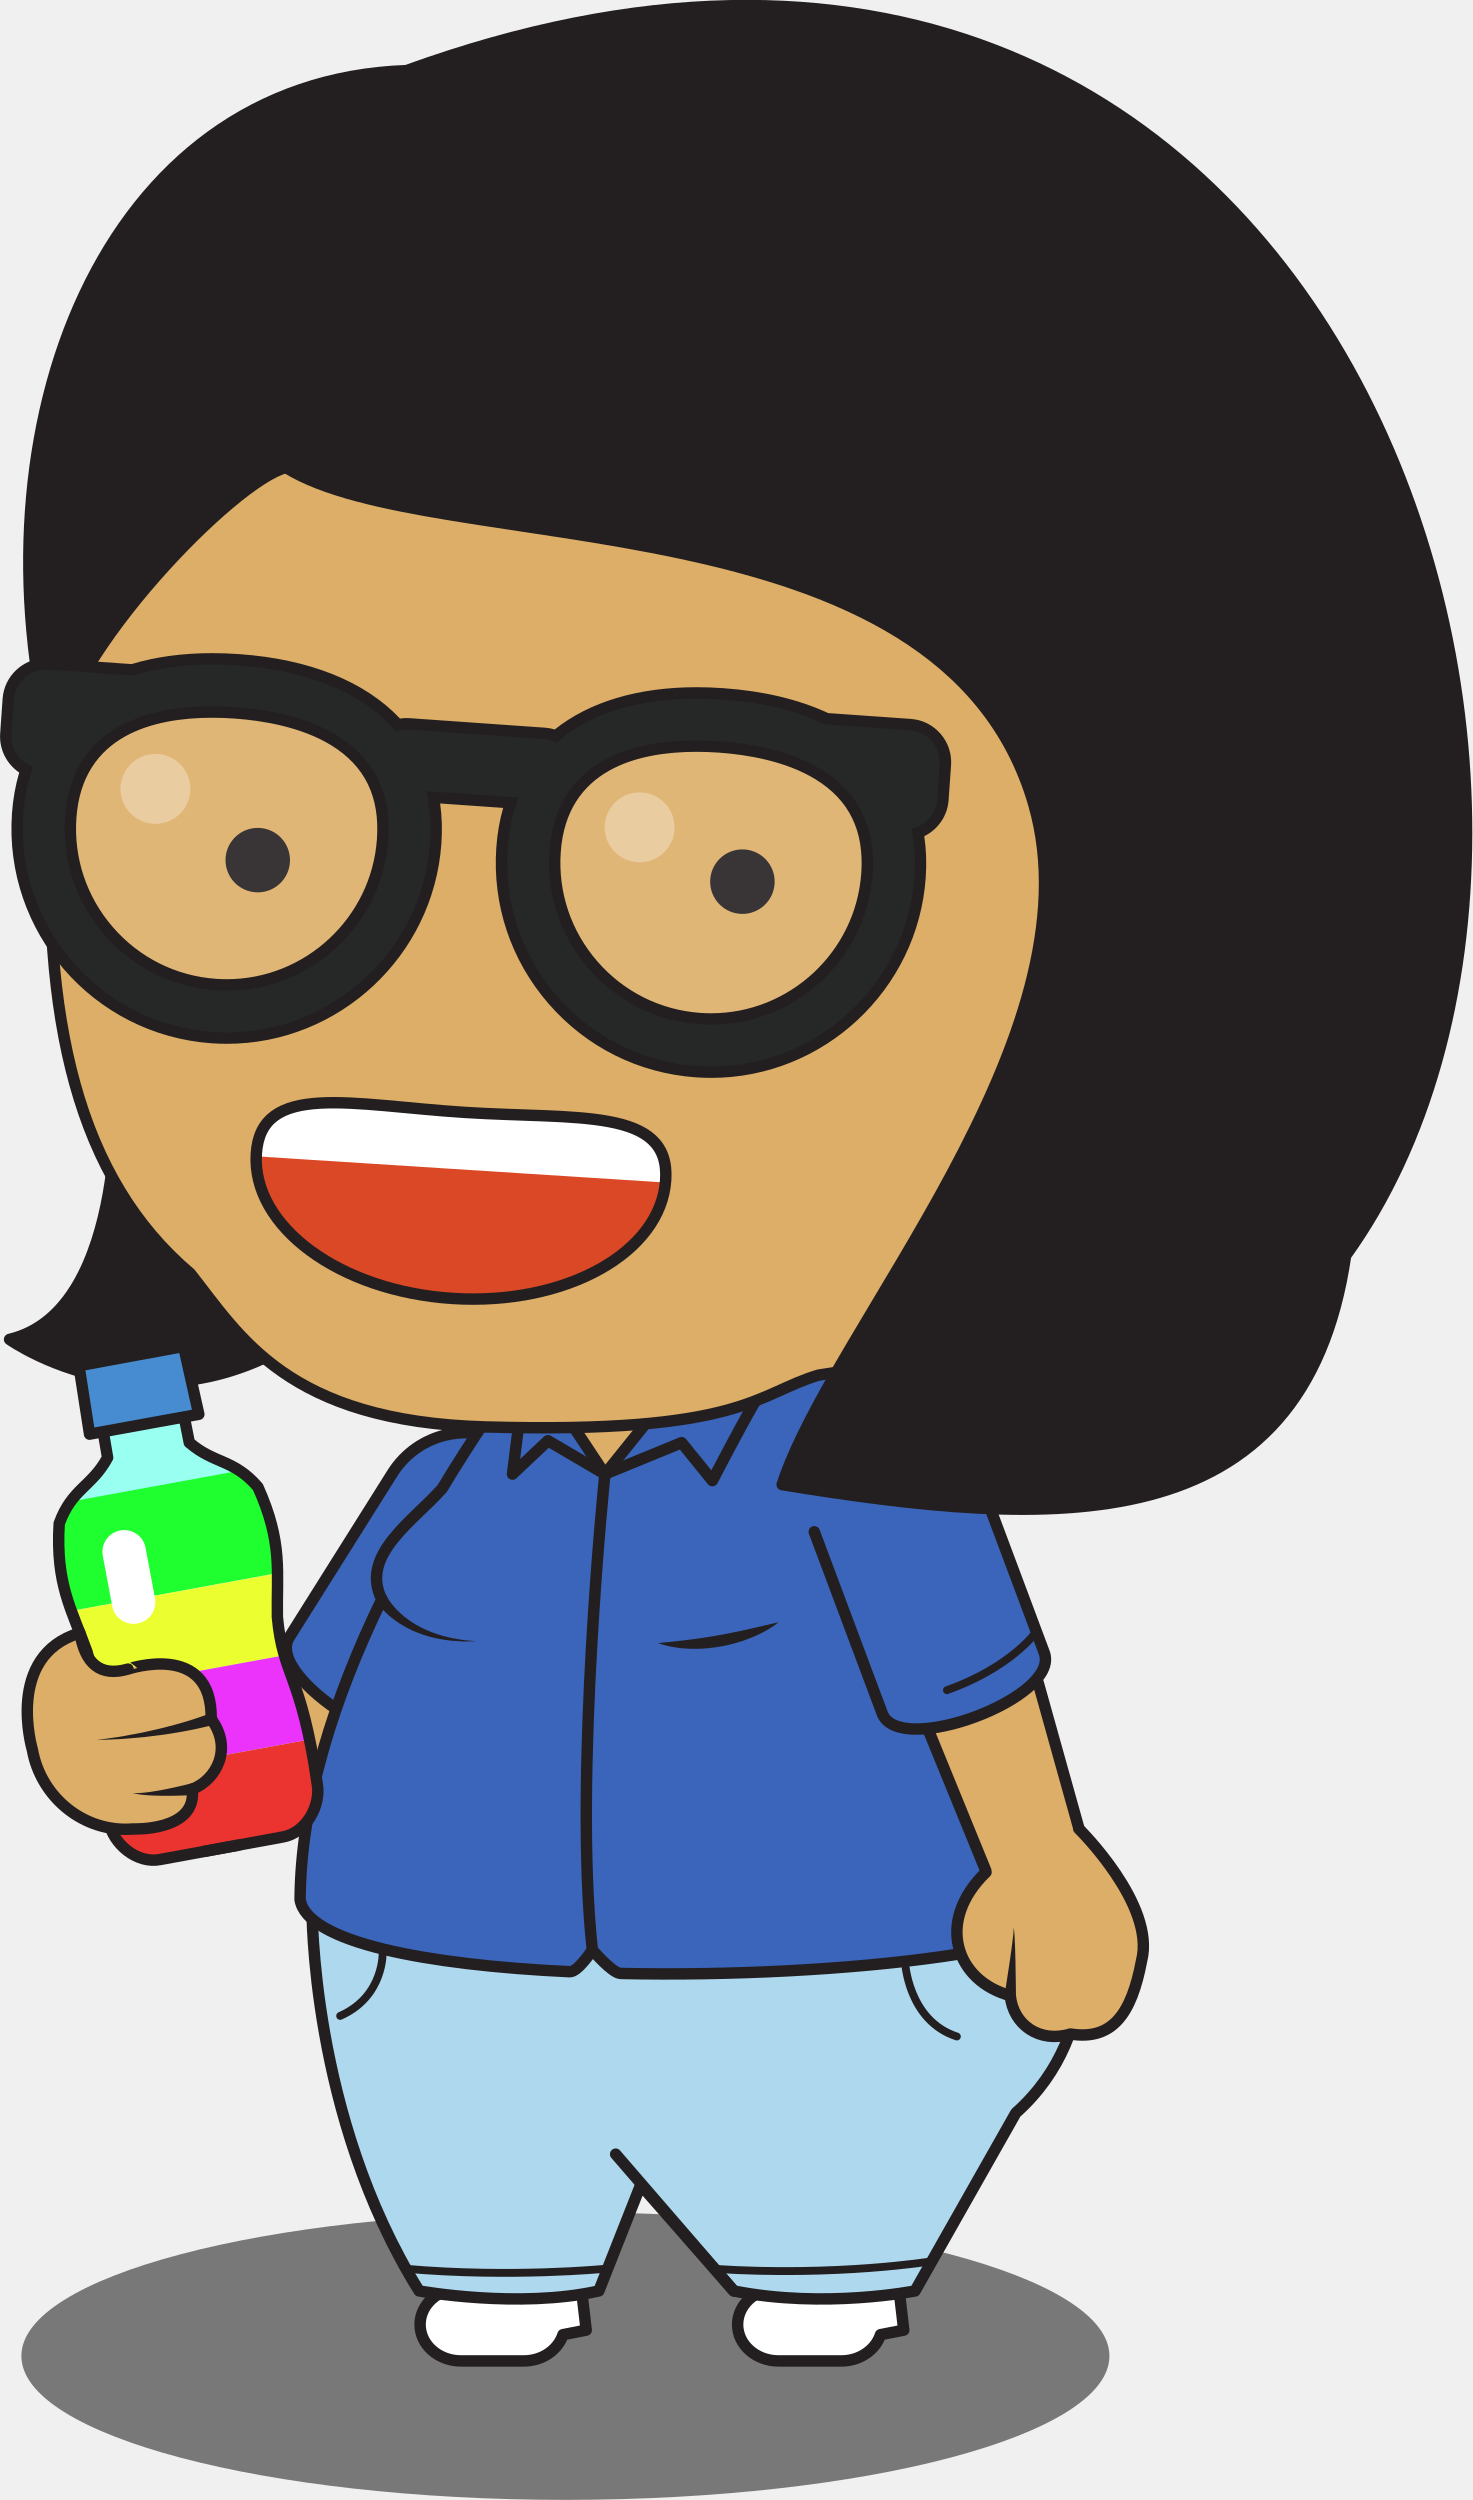
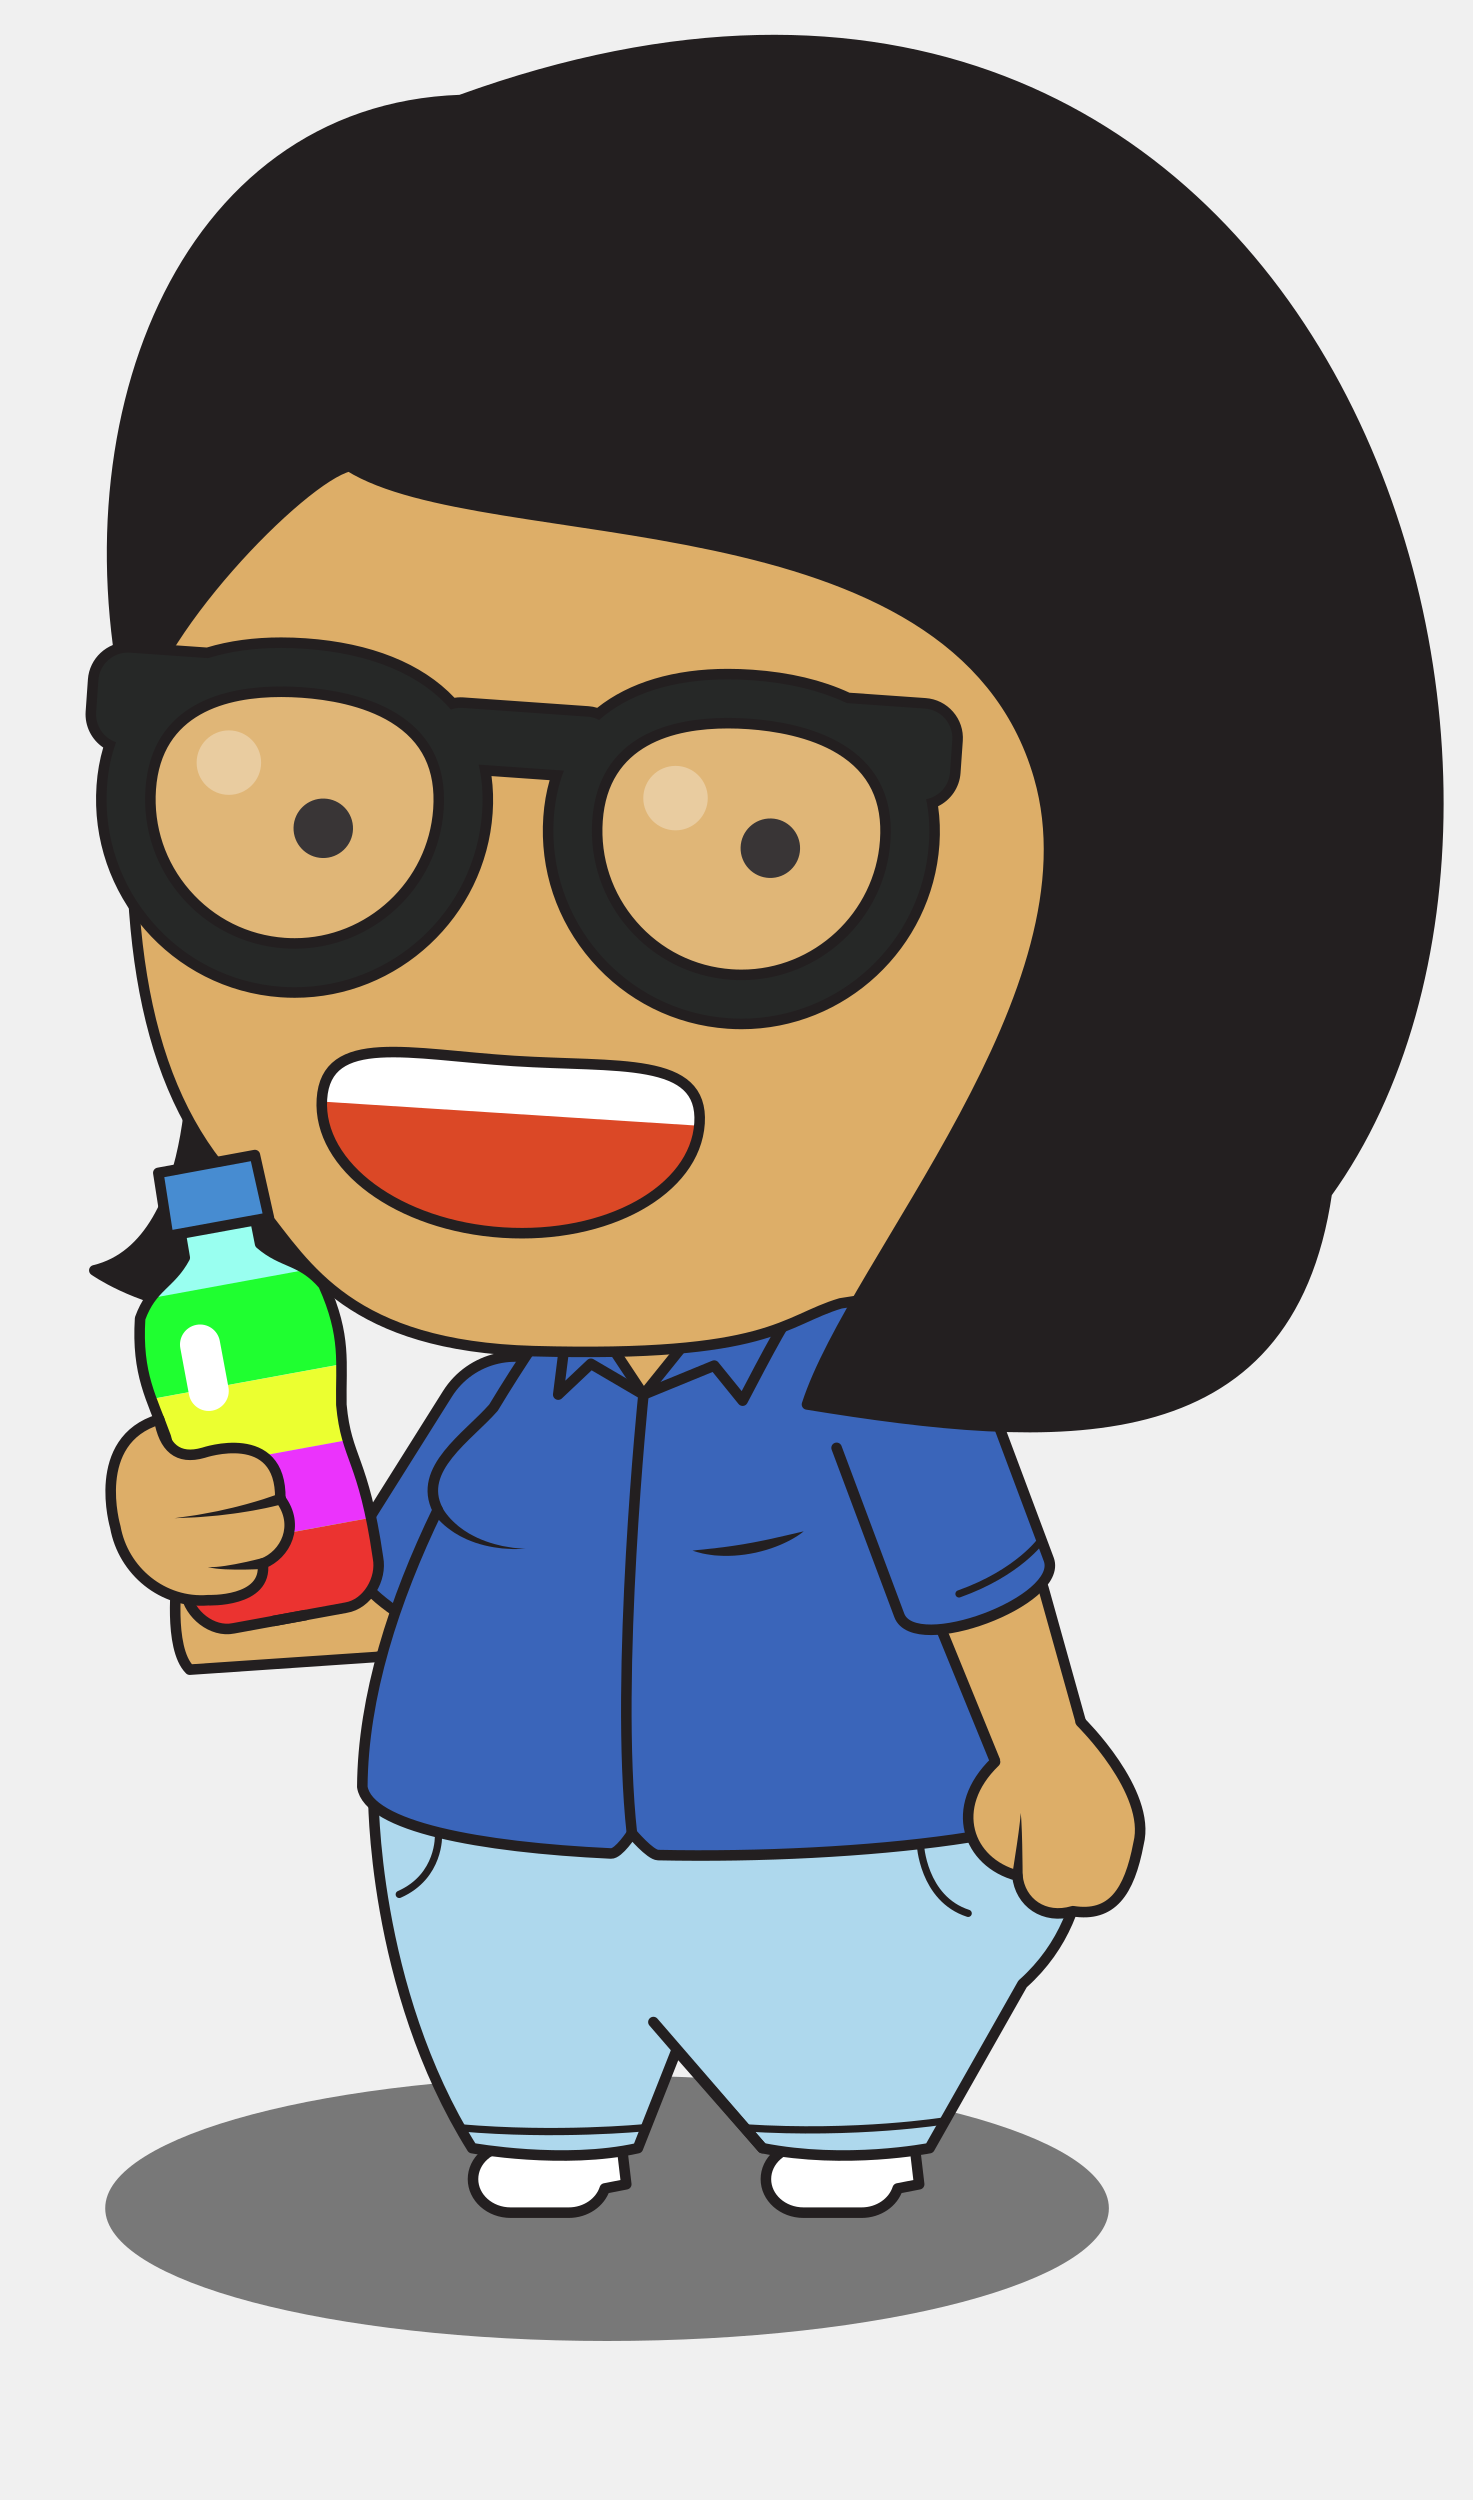
<svg xmlns="http://www.w3.org/2000/svg" width="38.374mm" height="65.153mm" version="1.1" viewBox="0 0 38.374 65.153">
  <g transform="translate(-66.992 -86.019)">
    <g transform="matrix(-.070125 0 0 .070125 121.29 327.57)">
-       <ellipse cx="564.18" cy="-2569" rx="202.18" ry="53.475" opacity=".5" />
-       <g stroke="#231f20" stroke-linecap="round" stroke-linejoin="round" stroke-miterlimit="10" stroke-width="4.252">
-         <path d="m603.02-2594.2h-44.755l-1.827 15.588 8.645 1.69c1.83 5.634 7.646 9.757 14.556 9.757h23.382c8.373 0 15.162-6.053 15.162-13.518-1e-3 -7.465-6.79-13.517-15.163-13.517z" fill="#fff" />
-         <path d="m485.01-2594.2h-44.755l-1.827 15.588 8.644 1.69c1.83 5.634 7.646 9.757 14.556 9.757h23.382c8.373 0 15.162-6.053 15.162-13.518-1e-3 -7.465-6.789-13.517-15.162-13.517z" fill="#fff" />
-         <path d="m664.3-2823.2 64.947 16.323s3.653 28.498-5.115 37.266l-75.262-5.115s-25.574-3.653-22.651-34.343" fill="#ddae68" />
-         <path d="m666.81-2836.1c9.452 15.032-44.985 49.259-54.437 34.227l-38.347-60.99c-9.452-15.032-4.928-34.88 10.104-44.332s34.881-4.928 44.333 10.104z" fill="#3a65ba" />
-         <path d="m658.34-2735.9s0.758 77.785-39.796 142.72c0 0-36.941 6.713-66.793 0l-15.56-39.421-34.571 39.421c-33.672 6.713-67.384 0-67.384 0l-37.466-66.152c-34.476-30.646-23.039-76.563-23.039-76.563z" fill="#aed8ed" />
-         <path d="m514.27-3016.6s-72.834 70.146-146.78 277.96c-0.383 18.316 93.978 29.215 176.14 27.475 3.186-0.067 10.535-8.758 10.535-8.758s5.302 8.263 8.429 8.116c53.513-2.518 97.742-10.934 100.19-26.833-0.24-36.506-12.733-75.116-30.382-111.57 8.431-16.524-12.224-29.5-22.47-41.233-42.676-70.779-95.662-125.16-95.662-125.16z" fill="#3a65ba" />
-         <path d="m492.08-2925.7c0.04-1.24 5.766 9.241 10.65 18.422 3.644 6.847 6.82 12.972 6.82 12.972l11.447-14.126 28.497 11.691 21.19-12.422 13.152 12.422-3.653-29.059" fill="none" />
-         <path d="m406.73-2746.4-37.123-5.291 18.769-67.166c3.592-11.772 16.045-18.404 27.819-14.812 11.772 3.59 18.404 16.046 14.813 27.818z" fill="#ddae68" />
-         <path d="m471.69-2875.3-25.249 67.476c-6.224 16.63-66.448-5.906-60.225-22.536l25.25-67.475c6.224-16.63 24.749-25.067 41.38-18.844" fill="#3a65ba" />
-         <polyline points="525.52 -2926.5 549.5 -2896.7 569.22 -2926.5" fill="#ddae68" />
-         <path d="m731.23-3046.9s-5.706 89.294 39.512 100.1c0 0-64.536 46.098-130.39-18.438" fill="#231f20" />
-         <path d="m754.9-3150.9c-7.872-148.92-104.33-263.86-249.32-255.77-145 8.083-256.16 135.35-248.3 284.27 6.086 115.1 102.42 172.48 212.81 188.87 23.185 6.883 28.047 21.91 123.76 19.256 73.75-2.046 91.313-33.771 109.73-57.02 41.378-35.059 55.895-93.113 51.322-179.6z" fill="#ddae68" />
+       <ellipse cx="548.7" cy="-2623.9" rx="186.5" ry="49.328" opacity=".5" stroke-width=".922" />
+       <g stroke="#231f20" stroke-linecap="round" stroke-linejoin="round" stroke-miterlimit="10">
+         <g stroke-width="3.922">
+           <path d="m584.53-2647.2h-41.284l-1.685 14.379 7.974 1.559c1.688 5.197 7.053 9 13.427 9h21.569c7.724 0 13.986-5.584 13.986-12.47-9.2e-4 -6.886-6.263-12.469-13.987-12.469z" fill="#fff" />
+           <path d="m475.68-2647.2h-41.284l-1.685 14.379 7.974 1.559c1.688 5.197 7.053 9 13.427 9h21.569c7.724 0 13.986-5.584 13.986-12.47-9.2e-4 -6.886-6.262-12.469-13.986-12.469z" fill="#fff" />
+           <path d="m648.6-2873.5 59.91 15.057s3.37 26.288-4.718 34.376l-69.425-4.718s-23.591-3.37-20.894-31.679" fill="#ddae68" />
+           <path d="m643.38-2870.3c8.719 13.866-41.496 45.439-50.215 31.572l-35.373-56.26c-8.719-13.866-4.546-32.175 9.32-40.894 13.866-8.719 32.176-4.546 40.895 9.32z" fill="#3a65ba" />
+           <path d="m635.56-2777.9s0.699 71.752-36.709 131.65c0 0-34.076 6.192-61.613 0l-14.353-36.364-31.89 36.364c-31.06 6.192-62.158 0-62.158 0l-34.56-61.021c-31.802-28.269-21.252-70.625-21.252-70.625z" fill="#aed8ed" />
+           <path d="m502.66-3036.9s-67.185 64.706-135.39 256.4c-0.353 16.896 86.689 26.949 162.47 25.344 2.939-0.062 9.718-8.079 9.718-8.079s4.891 7.622 7.775 7.487c49.363-2.323 90.161-10.086 92.42-24.752-0.221-33.675-11.745-69.29-28.026-102.91 7.777-15.242-11.276-27.212-20.727-38.035-39.366-65.29-88.243-115.46-88.243-115.46z" fill="#3a65ba" />
+           <path d="m482.2-2953c0.037-1.144 5.319 8.524 9.824 16.993 3.361 6.316 6.291 11.966 6.291 11.966l10.559-13.03 26.287 10.784 19.547-11.459 12.132 11.459-3.37-26.805" fill="none" />
+           <path d="m403.47-2787.6-34.244-4.881 17.313-61.957c3.313-10.859 14.801-16.977 25.661-13.663 10.859 3.312 16.977 14.802 13.664 25.66z" fill="#ddae68" />
+           <path d="m463.39-2906.5-23.291 62.243c-5.741 15.34-61.294-5.448-55.554-20.788l23.292-62.242c5.741-15.34 22.83-23.123 38.171-17.382" fill="#3a65ba" />
+         </g>
+         <polyline transform="matrix(.92244 0 0 .92244 28.28 -254.18)" points="525.52 -2926.5 549.5 -2896.7 569.22 -2926.5" fill="#ddae68" stroke-width="4.252" />
+         <path d="m702.8-3064.8s-5.263 82.368 36.448 92.333c0 0-59.531 42.523-120.28-17.008" fill="#231f20" stroke-width="3.922" />
+         <path d="m724.63-3160.7c-7.261-137.37-96.241-243.39-229.99-235.94-133.75 7.456-236.29 124.85-229.04 262.22 5.614 106.17 94.476 159.1 196.3 174.22 21.387 6.349 25.872 20.211 114.16 17.762 68.03-1.887 84.231-31.152 101.22-52.598 38.169-32.34 51.56-85.891 47.342-165.67z" fill="#ddae68" stroke-width="3.922" />
      </g>
      <g fill="#231f20">
-         <path d="m390.11-3145.7c33.528-116.11 222.94-90.813 277.9-125.12 19.038 4.571 81.73 68.644 86.613 106.09 30.605-120.58-18.126-249.65-131.39-253.6-347.9-126.07-468.87 273.95-349.02 440.38 15.746 107.51 109.17 101.43 209.41 85.121-18.893-58.316-118.52-166.26-93.511-252.87z" stroke="#231f20" stroke-linecap="round" stroke-linejoin="round" stroke-miterlimit="10" stroke-width="4.252" />
-         <path d="m498.06-3128.9c-6.61 0.179-11.831 5.688-11.648 12.301 0.182 6.625 5.697 11.838 12.305 11.667 6.621-0.192 11.84-5.697 11.658-12.32-0.184-6.617-5.696-11.833-12.315-11.648z" />
-         <path d="m678.18-3136.9c-6.616 0.181-11.828 5.694-11.648 12.307 0.178 6.617 5.686 11.833 12.302 11.65 6.622-0.18 11.835-5.687 11.654-12.313-0.179-6.609-5.694-11.826-12.308-11.644z" />
+         <path d="m388.13-3155.9c30.928-107.1 205.65-83.77 256.35-115.42 17.561 4.216 75.391 63.32 79.895 97.863 28.231-111.23-16.72-230.29-121.2-233.93-320.92-116.29-432.51 252.7-321.95 406.23 14.525 99.173 100.7 93.564 193.17 78.519-17.428-53.793-109.33-153.37-86.258-233.26z" stroke="#231f20" stroke-linecap="round" stroke-linejoin="round" stroke-miterlimit="10" stroke-width="3.922" />
+         <path d="m487.71-3140.4c-6.097 0.165-10.913 5.247-10.745 11.347 0.168 6.111 5.255 10.92 11.351 10.762 6.107-0.177 10.922-5.255 10.754-11.364-0.17-6.104-5.254-10.915-11.36-10.745z" stroke-width=".922" />
+         <path d="m653.86-3147.8c-6.103 0.167-10.911 5.252-10.745 11.352 0.164 6.104 5.245 10.915 11.348 10.746 6.108-0.166 10.917-5.246 10.75-11.358-0.165-6.096-5.252-10.909-11.353-10.741z" stroke-width=".922" />
      </g>
-       <path d="m679.05-3015.8c1.729 27.015-30.92 51.084-72.937 53.777-42.025 2.692-77.474-17.03-79.207-44.04-1.731-27.001 32.759-22.419 74.778-25.111 42.019-2.686 75.637-11.634 77.366 15.374z" fill="#db4826" />
-       <path d="m526.98-3005.1 152.14-9.745s4.027-11.935-13.345-17.598c-8.1-2.473-78.997 2.318-119.72 4.712-15.011 3.14-19.096 13.608-19.078 22.631z" fill="#fff" />
-       <path d="m679.05-3015.8c1.729 27.015-30.92 51.084-72.937 53.777-42.025 2.692-77.474-17.03-79.207-44.04-1.731-27.001 32.759-22.419 74.778-25.111 42.019-2.686 75.637-11.634 77.366 15.374z" fill="none" stroke="#231f20" stroke-linecap="round" stroke-linejoin="round" stroke-miterlimit="10" stroke-width="4.252" />
-       <g id="g4138_1_">
+       <path d="m654.67-3036.1c1.595 24.92-28.522 47.122-67.28 49.606-38.766 2.483-71.465-15.709-73.064-40.624-1.597-24.907 30.218-20.68 68.978-23.164 38.76-2.478 69.771-10.732 71.366 14.182z" fill="#db4826" stroke-width=".922" />
+       <path d="m514.39-3026.2 140.34-8.989s3.715-11.009-12.31-16.233c-7.472-2.281-72.87 2.138-110.43 4.347-13.847 2.897-17.615 12.553-17.598 20.876z" fill="#fff" stroke-width=".922" />
+       <path d="m654.67-3036.1c1.595 24.92-28.522 47.122-67.28 49.606-38.766 2.483-71.465-15.709-73.064-40.624-1.597-24.907 30.218-20.68 68.978-23.164 38.76-2.478 69.771-10.732 71.366 14.182z" fill="none" stroke="#231f20" stroke-linecap="round" stroke-linejoin="round" stroke-miterlimit="10" stroke-width="3.922" />
+       <g id="g4138_1_" transform="matrix(.92244 0 0 .92244 28.28 -299.46)">
        <path d="m741.93-2830.6c5.691-15.836 11.746-25.002 10.371-47.779-4.728-13.029-12.153-13.667-17.986-24.493 0.968-5.691 1.814-10.892 2.923-16.956 0.874-4.785-4.173-6.16-9.606-7.069l0.013-0.093c-0.346-0.012-0.711-0.042-1.085-0.08-1.15-0.181-2.301-0.354-3.402-0.541-1.099-0.216-2.233-0.464-3.374-0.701-0.359-0.099-0.713-0.199-1.039-0.309l-0.02 0.09c-5.406-1.076-10.609-1.578-11.491 3.208-1.113 6.059-2.165 11.222-3.278 16.889-9.292 8.054-16.464 6.019-25.505 16.522-9.356 20.813-6.944 31.528-7.235 48.353-2.021 22.146-8.89 21.083-14.762 61.681-1.628 8.433 4.23 18.653 12.93 20.048l16.363 2.997 12.555 2.302 16.365 2.999c8.63 1.78 17.73-5.7 19.196-14.162 8.904-40.043 2.103-41.485 8.067-62.906z" fill="#99fff0" />
        <g opacity=".8">
          <path d="m678.45-2891.9c-6.015 13.384-7.16 22.59-7.297 31.928l76.653 14.044c3.184-8.781 5.378-17.793 4.494-32.44-1.251-3.447-2.693-6.015-4.238-8.146l-62.756-11.497c-2.203 1.443-4.461 3.335-6.856 6.111z" enable-background="new    " fill="#0f0" />
          <path d="m671.21-2843.5c-0.548 5.984-1.45 10.272-2.587 14.151l70.702 12.953c0.313-4.028 0.992-8.357 2.6-14.145 2.032-5.653 4.104-10.461 5.877-15.339l-76.653-14.044c-0.07 5.188 0.163 10.421 0.061 16.424z" enable-background="new    " fill="#ff0" />
          <path d="m739.14-2813.1c0.037-1.109 0.1-2.22 0.183-3.35l-70.702-12.953c-0.321 1.087-0.659 2.146-1.015 3.197-2.328 6.893-5.349 13.596-8.357 28.107l77.74 14.243c2.33-14.634 1.883-21.973 2.151-29.244z" enable-background="new    " fill="#f0f" />
          <path d="m736.76-2782.5c0.075-0.452 0.154-0.916 0.229-1.355l-77.74-14.243c-0.085 0.437-0.18 0.898-0.267 1.348-0.852 4.261-1.705 9.139-2.536 14.878-1.628 8.433 4.23 18.653 12.93 20.048l16.363 2.997 12.555 2.302 16.365 2.999c8.63 1.78 17.73-5.7 19.196-14.162 1.258-5.664 2.191-10.527 2.905-14.812z" enable-background="new    " fill="#f00" />
        </g>
        <g id="g4051_29_" transform="translate(1.1866 -.51496)" fill="none" stroke="#231f20" stroke-linecap="round" stroke-linejoin="round" stroke-miterlimit="10" stroke-width="4.252">
          <path id="path3346-5-5_29_" d="m726.46-2926.5c-6.702-0.197-19.013-5.936-20.411 1.667-1.113 6.059-2.165 11.222-3.278 16.889-9.292 8.054-16.464 6.019-25.505 16.522-9.356 20.813-6.944 31.528-7.235 48.353-2.021 22.146-8.89 21.083-14.762 61.681-1.628 8.433 4.23 18.653 12.93 20.048l28.918 5.299" />
          <path id="path4049_29_" d="m717.56-2928.1c6.331 2.19 19.878 1.188 18.493 8.792-1.109 6.064-1.955 11.264-2.923 16.956 5.833 10.825 13.258 11.464 17.986 24.493 1.375 22.777-4.68 31.943-10.371 47.779-5.964 21.42 0.836 22.863-8.067 62.905-1.466 8.462-10.566 15.942-19.196 14.162l-28.92-5.3" />
        </g>
        <path id="path3348-2_27_" d="m706.06-2944.2 38.904 7.176-3.943 25.434-40.606-7.391z" fill="#478cd1" stroke="#231f20" stroke-linecap="round" stroke-linejoin="round" stroke-miterlimit="10" stroke-width="4.252" />
        <path d="m732.61-2847.7c-0.819 4.389-5.041 7.282-9.43 6.463-4.388-0.818-7.282-5.041-6.465-9.43l3.486-18.67c0.819-4.389 5.041-7.283 9.43-6.464 4.39 0.819 7.281 5.042 6.463 9.43z" fill="#fff" />
      </g>
-       <path d="m549.5-2896.7s11.691 113.02 4.668 176.76" fill="none" stroke="#231f20" stroke-linecap="round" stroke-linejoin="round" stroke-miterlimit="10" stroke-width="4.252" />
-       <path d="m437.98-2715.7s-0.99 22.056-19.289 27.966" fill="none" stroke="#231f20" stroke-linecap="round" stroke-linejoin="round" stroke-miterlimit="10" stroke-width="2.923" />
-       <path d="m634.25-2849.2s-0.099 0.149-0.285 0.428c-0.213 0.328-0.502 0.687-0.876 1.173-0.394 0.451-0.85 1.021-1.433 1.599-0.556 0.608-1.246 1.217-1.983 1.893-0.377 0.328-0.79 0.642-1.206 0.98-0.412 0.343-0.852 0.677-1.325 0.99-0.466 0.321-0.944 0.651-1.433 0.988-0.509 0.301-1.03 0.609-1.559 0.921-0.264 0.155-0.531 0.311-0.799 0.468-0.279 0.138-0.56 0.276-0.842 0.416-0.563 0.276-1.133 0.557-1.708 0.839-1.185 0.479-2.376 0.991-3.597 1.402-1.241 0.355-2.445 0.815-3.683 1.069-1.237 0.251-2.43 0.589-3.616 0.748-1.181 0.164-2.322 0.322-3.405 0.473-1.087 0.066-2.115 0.129-3.064 0.188-0.473 0.028-0.926 0.055-1.356 0.081-0.432 0.01-0.842-0.01-1.227-0.013-0.768-0.013-1.438-0.023-1.99-0.032-1.1-0.019-1.728-0.029-1.728-0.029s0.626-0.056 1.723-0.154c0.547-0.049 1.211-0.108 1.972-0.176 0.38-0.038 0.785-0.063 1.209-0.116 0.422-0.07 0.866-0.145 1.33-0.222 0.923-0.155 1.923-0.324 2.98-0.501 1.038-0.258 2.131-0.53 3.263-0.811 1.129-0.274 2.249-0.726 3.405-1.09 1.158-0.366 2.261-0.932 3.396-1.388 1.113-0.512 2.18-1.114 3.236-1.674 0.506-0.319 1.007-0.636 1.503-0.949l0.736-0.463c0.231-0.171 0.461-0.341 0.688-0.51 0.453-0.336 0.899-0.667 1.335-0.991 0.41-0.353 0.811-0.698 1.202-1.034 0.397-0.326 0.761-0.668 1.095-1.015 0.338-0.342 0.677-0.66 0.979-0.984 0.585-0.667 1.135-1.261 1.554-1.835 0.453-0.552 0.775-1.068 1.066-1.477 0.252-0.416 0.471-0.757 0.557-0.937 0.118-0.225 0.182-0.345 0.182-0.345l0.044-0.083c0.547-1.042 1.836-1.442 2.877-0.895 1.042 0.548 1.442 1.836 0.895 2.878-0.033 0.065-0.072 0.13-0.112 0.19z" fill="#231f20" />
-       <path d="m484.94-2841.7s2.82 0.659 7.05 1.647c2.084 0.498 4.515 1.028 7.099 1.598 1.302 0.249 2.627 0.573 3.992 0.816 1.359 0.27 2.735 0.553 4.124 0.771 1.377 0.287 2.768 0.47 4.133 0.699 1.363 0.247 2.714 0.393 4.021 0.592 1.306 0.22 2.577 0.326 3.784 0.484 0.605 0.08 1.194 0.158 1.763 0.233 0.572 0.054 1.125 0.106 1.655 0.156 1.07 0.124 2.05 0.237 2.919 0.337 0.871 0.051 1.638 0.14 2.272 0.203 1.269 0.133 2.009 0.258 2.009 0.258s-0.694 0.244-1.936 0.585c-0.621 0.167-1.378 0.382-2.255 0.579-0.877 0.192-1.875 0.341-2.97 0.502-0.549 0.073-1.121 0.15-1.712 0.229-0.593 0.053-1.207 0.076-1.839 0.118-1.264 0.057-2.605 0.149-3.984 0.075-1.38-0.052-2.816-0.067-4.254-0.261-1.445-0.143-2.909-0.33-4.357-0.606-0.724-0.139-1.447-0.278-2.167-0.417-0.716-0.161-1.422-0.351-2.126-0.523-1.412-0.327-2.765-0.791-4.078-1.208-1.305-0.447-2.549-0.927-3.715-1.413-1.159-0.507-2.248-0.991-3.226-1.506-0.987-0.488-1.86-1.008-2.632-1.463-0.774-0.449-1.422-0.896-1.954-1.258-1.061-0.732-1.616-1.227-1.616-1.227z" fill="#231f20" />
-       <ellipse transform="matrix(.998 -.0632 .0632 .998 198.2 26.166)" cx="512.59" cy="-3119" rx="65.209" ry="56.284" fill="#fff" opacity=".1" />
-       <ellipse transform="matrix(.998 -.0632 .0632 .998 199.26 37.324)" cx="689.44" cy="-3130.2" rx="65.209" ry="56.284" fill="#fff" opacity=".1" />
-       <path d="m510.02-3046.1c-40.669 0-74.765-31.804-77.622-72.404-0.403-5.746-0.139-11.322 0.786-16.607-5.182-1.845-8.895-6.614-9.289-12.225l-0.912-12.95c-0.263-3.739 0.945-7.357 3.404-10.188 2.458-2.83 5.872-4.533 9.611-4.796l31.057-2.186c10.831-5.087 23.816-8.193 38.604-9.233 3.335-0.234 6.641-0.354 9.825-0.354 21.679 0 39.706 5.524 52.25 15.99 1.291-0.526 2.647-0.843 4.048-0.942l50.466-3.55c0.31-0.021 0.617-0.032 0.922-0.032 1.087 0 2.164 0.134 3.217 0.398 12.626-13.98 33.081-22.329 59.275-24.172 3.332-0.234 6.633-0.353 9.813-0.353 10.894 0 20.885 1.376 29.705 4.092l31.057-2.185c0.334-0.023 0.667-0.035 0.997-0.035 7.329 0 13.473 5.731 13.988 13.048l0.911 12.951c0.395 5.612-2.613 10.854-7.486 13.405 1.656 5.104 2.698 10.588 3.102 16.334 3.011 42.83-29.383 80.125-72.21 83.137-1.833 0.129-3.688 0.194-5.513 0.194h-6e-3c-40.67 0-74.765-31.807-77.618-72.405-0.418-5.943-0.127-11.682 0.866-17.1l-28.773 2.025c1.743 5.226 2.835 10.866 3.254 16.811 1.457 20.715-5.261 40.781-18.914 56.5-13.654 15.72-32.583 25.18-53.298 26.637-1.833 0.13-3.689 0.195-5.517 0.195zm5.442-121.18c-2.736 0-5.567 0.102-8.416 0.302-10.451 0.735-25.343 3.107-36.939 10.235-13.095 8.05-19.149 20.448-17.996 36.849 2.131 30.296 27.572 54.027 57.919 54.027 1.366 0 2.751-0.049 4.119-0.145 15.456-1.087 29.58-8.147 39.769-19.878s15.202-26.704 14.114-42.159c-2.28-32.424-29.846-39.231-52.57-39.231zm180-12.661c-2.736 0-5.567 0.102-8.415 0.302-21.645 1.523-57.564 9.667-54.934 47.085 2.132 30.295 27.574 54.027 57.919 54.027 1.366 0 2.751-0.049 4.119-0.145 15.456-1.087 29.58-8.146 39.769-19.877 10.19-11.731 15.203-26.704 14.115-42.16-2.281-32.426-29.848-39.232-52.573-39.232z" fill="#262827" />
-       <path d="m695.47-3197.6c10.948 0 20.812 1.405 29.455 4.115l31.456-2.213c0.284-0.02 0.566-0.03 0.847-0.03 6.196 0 11.425 4.795 11.867 11.072l0.911 12.95c0.387 5.502-3.033 10.38-8.013 12.087 1.942 5.378 3.18 11.263 3.629 17.652 2.929 41.661-28.578 77.937-70.238 80.867-1.803 0.127-3.589 0.189-5.37 0.189-39.361 0-72.696-30.569-75.498-70.427-0.484-6.877 8e-3 -13.311 1.398-19.27l-34.379 2.419c2.211 5.703 3.601 12.006 4.085 18.884 2.93 41.66-28.579 77.937-70.24 80.867-1.8 0.126-3.589 0.189-5.367 0.189-39.363 0-72.696-30.567-75.5-70.427-0.448-6.388-0.047-12.389 1.123-17.985-5.171-0.994-9.239-5.344-9.626-10.846l-0.912-12.95c-0.462-6.561 4.482-12.252 11.043-12.713l31.456-2.214c10.518-5.006 23.339-8.16 38.206-9.205 3.313-0.233 6.538-0.348 9.675-0.348 22.111 0 39.802 5.728 51.912 16.374 1.361-0.74 2.893-1.214 4.537-1.332l50.464-3.549c0.259-0.018 0.517-0.027 0.773-0.027 1.368 0 2.683 0.253 3.904 0.709 11.989-13.972 32.082-22.613 58.737-24.488 3.309-0.235 6.531-0.35 9.665-0.35m-5.444 121.18c1.412 0 2.839-0.05 4.269-0.15 33.128-2.33 58.187-31.179 55.855-64.308-2.434-34.606-32.283-41.209-54.694-41.209-3.018 0-5.901 0.12-8.564 0.307-22.438 1.58-59.666 10.089-56.906 49.355 2.231 31.698 28.733 56.005 60.04 56.005m-180 12.662c1.412 0 2.839-0.05 4.269-0.15 33.128-2.331 58.186-31.179 55.854-64.308-2.434-34.605-32.28-41.209-54.691-41.208-3.017 0-5.902 0.12-8.564 0.307-22.439 1.578-59.669 10.091-56.907 49.355 2.228 31.697 28.732 56.004 60.039 56.004m185.44-138.09c-3.23 0-6.582 0.12-9.962 0.358-26.193 1.843-46.82 10.114-59.875 23.969-0.815-0.133-1.64-0.2-2.469-0.2-0.355 0-0.715 0.013-1.069 0.037l-50.466 3.55c-1.194 0.085-2.36 0.305-3.487 0.657-12.88-10.287-31.017-15.709-52.664-15.709-3.233 0-6.588 0.121-9.974 0.359-14.887 1.047-28.002 4.162-38.998 9.261l-30.665 2.159c-4.306 0.302-8.236 2.264-11.067 5.522-2.831 3.259-4.223 7.425-3.919 11.731l0.912 12.95c0.411 5.849 3.952 10.903 9.045 13.385-0.732 4.952-0.915 10.131-0.542 15.446 2.935 41.709 37.961 74.382 79.742 74.382 1.878 0 3.784-0.067 5.665-0.2 21.282-1.497 40.728-11.214 54.754-27.363 14.026-16.148 20.927-36.762 19.43-58.044-0.362-5.149-1.217-10.082-2.55-14.729l23.424-1.648c-0.668 4.789-0.824 9.792-0.461 14.941 2.932 41.708 37.957 74.381 79.739 74.381 1.879 0 3.787-0.067 5.668-0.2 43.997-3.094 77.275-41.408 74.182-85.407-0.374-5.314-1.279-10.417-2.698-15.219 4.696-3.17 7.494-8.67 7.083-14.52l-0.911-12.95c-0.593-8.426-7.669-15.026-16.108-15.026-0.38 0-0.766 0.014-1.146 0.041l-30.665 2.157c-8.927-2.702-18.998-4.071-29.948-4.071zm-5.444 121.18c-29.234 0-53.744-22.864-55.798-52.051-1.108-15.768 4.449-27.18 16.989-34.888 11.227-6.901 25.76-9.207 35.974-9.926 2.797-0.196 5.578-0.296 8.266-0.296 21.821 0 48.287 6.463 50.452 37.255 1.047 14.889-3.782 29.314-13.599 40.616-9.817 11.303-23.423 18.104-38.313 19.151-1.319 0.092-2.655 0.139-3.971 0.139zm-180 12.661c-29.236 0-53.745-22.863-55.798-52.05-1.109-15.768 4.448-27.18 16.988-34.889 11.229-6.902 25.762-9.208 35.976-9.926 2.797-0.197 5.578-0.296 8.266-0.296 21.819 0 48.283 6.462 50.449 37.254 1.048 14.889-3.782 29.313-13.598 40.616-9.817 11.302-23.423 18.104-38.313 19.151-1.318 0.093-2.654 0.14-3.97 0.14z" fill="#231f20" />
-       <circle cx="716.54" cy="-3151.4" r="12.989" fill="#fff" opacity=".3" />
-       <circle cx="536.59" cy="-3137.1" r="12.988" fill="#fff" opacity=".3" />
-       <g fill="none" stroke="#231f20" stroke-linecap="round" stroke-linejoin="round" stroke-miterlimit="10" stroke-width="2.923">
-         <path d="m549.5-2601.4s34.747 3.409 73.879 0" />
-         <path d="m428.03-2604.2s35.128 5.751 80.731 2.829" />
-         <path d="m632.08-2719.3s-0.755 16.608 15.807 23.915" />
+       <path d="m535.16-2926.3s10.784 104.25 4.306 163.06" fill="none" stroke="#231f20" stroke-linecap="round" stroke-linejoin="round" stroke-miterlimit="10" stroke-width="3.922" />
+       <path d="m432.29-2759.3s-0.913 20.345-17.793 25.797" fill="none" stroke="#231f20" stroke-linecap="round" stroke-linejoin="round" stroke-miterlimit="10" stroke-width="2.696" />
+       <g transform="matrix(.92244 0 0 .92244 28.28 -254.18)">
+         <path d="m634.25-2849.2s-0.099 0.149-0.285 0.428c-0.213 0.328-0.502 0.687-0.876 1.173-0.394 0.451-0.85 1.021-1.433 1.599-0.556 0.608-1.246 1.217-1.983 1.893-0.377 0.328-0.79 0.642-1.206 0.98-0.412 0.343-0.852 0.677-1.325 0.99-0.466 0.321-0.944 0.651-1.433 0.988-0.509 0.301-1.03 0.609-1.559 0.921-0.264 0.155-0.531 0.311-0.799 0.468-0.279 0.138-0.56 0.276-0.842 0.416-0.563 0.276-1.133 0.557-1.708 0.839-1.185 0.479-2.376 0.991-3.597 1.402-1.241 0.355-2.445 0.815-3.683 1.069-1.237 0.251-2.43 0.589-3.616 0.748-1.181 0.164-2.322 0.322-3.405 0.473-1.087 0.066-2.115 0.129-3.064 0.188-0.473 0.028-0.926 0.055-1.356 0.081-0.432 0.01-0.842-0.01-1.227-0.013-0.768-0.013-1.438-0.023-1.99-0.032-1.1-0.019-1.728-0.029-1.728-0.029s0.626-0.056 1.723-0.154c0.547-0.049 1.211-0.108 1.972-0.176 0.38-0.038 0.785-0.063 1.209-0.116 0.422-0.07 0.866-0.145 1.33-0.222 0.923-0.155 1.923-0.324 2.98-0.501 1.038-0.258 2.131-0.53 3.263-0.811 1.129-0.274 2.249-0.726 3.405-1.09 1.158-0.366 2.261-0.932 3.396-1.388 1.113-0.512 2.18-1.114 3.236-1.674 0.506-0.319 1.007-0.636 1.503-0.949l0.736-0.463c0.231-0.171 0.461-0.341 0.688-0.51 0.453-0.336 0.899-0.667 1.335-0.991 0.41-0.353 0.811-0.698 1.202-1.034 0.397-0.326 0.761-0.668 1.095-1.015 0.338-0.342 0.677-0.66 0.979-0.984 0.585-0.667 1.135-1.261 1.554-1.835 0.453-0.552 0.775-1.068 1.066-1.477 0.252-0.416 0.471-0.757 0.557-0.937 0.118-0.225 0.182-0.345 0.182-0.345l0.044-0.083c0.547-1.042 1.836-1.442 2.877-0.895 1.042 0.548 1.442 1.836 0.895 2.878-0.033 0.065-0.072 0.13-0.112 0.19z" fill="#231f20" />
+         <path d="m484.94-2841.7s2.82 0.659 7.05 1.647c2.084 0.498 4.515 1.028 7.099 1.598 1.302 0.249 2.627 0.573 3.992 0.816 1.359 0.27 2.735 0.553 4.124 0.771 1.377 0.287 2.768 0.47 4.133 0.699 1.363 0.247 2.714 0.393 4.021 0.592 1.306 0.22 2.577 0.326 3.784 0.484 0.605 0.08 1.194 0.158 1.763 0.233 0.572 0.054 1.125 0.106 1.655 0.156 1.07 0.124 2.05 0.237 2.919 0.337 0.871 0.051 1.638 0.14 2.272 0.203 1.269 0.133 2.009 0.258 2.009 0.258s-0.694 0.244-1.936 0.585c-0.621 0.167-1.378 0.382-2.255 0.579-0.877 0.192-1.875 0.341-2.97 0.502-0.549 0.073-1.121 0.15-1.712 0.229-0.593 0.053-1.207 0.076-1.839 0.118-1.264 0.057-2.605 0.149-3.984 0.075-1.38-0.052-2.816-0.067-4.254-0.261-1.445-0.143-2.909-0.33-4.357-0.606-0.724-0.139-1.447-0.278-2.167-0.417-0.716-0.161-1.422-0.351-2.126-0.523-1.412-0.327-2.765-0.791-4.078-1.208-1.305-0.447-2.549-0.927-3.715-1.413-1.159-0.507-2.248-0.991-3.226-1.506-0.987-0.488-1.86-1.008-2.632-1.463-0.774-0.449-1.422-0.896-1.954-1.258-1.061-0.732-1.616-1.227-1.616-1.227z" fill="#231f20" />
+         <ellipse transform="matrix(.998 -.0632 .0632 .998 198.2 26.166)" cx="512.59" cy="-3119" rx="65.209" ry="56.284" fill="#fff" opacity=".1" />
+         <ellipse transform="matrix(.998 -.0632 .0632 .998 199.26 37.324)" cx="689.44" cy="-3130.2" rx="65.209" ry="56.284" fill="#fff" opacity=".1" />
+         <path d="m510.02-3046.1c-40.669 0-74.765-31.804-77.622-72.404-0.403-5.746-0.139-11.322 0.786-16.607-5.182-1.845-8.895-6.614-9.289-12.225l-0.912-12.95c-0.263-3.739 0.945-7.357 3.404-10.188 2.458-2.83 5.872-4.533 9.611-4.796l31.057-2.186c10.831-5.087 23.816-8.193 38.604-9.233 3.335-0.234 6.641-0.354 9.825-0.354 21.679 0 39.706 5.524 52.25 15.99 1.291-0.526 2.647-0.843 4.048-0.942l50.466-3.55c0.31-0.021 0.617-0.032 0.922-0.032 1.087 0 2.164 0.134 3.217 0.398 12.626-13.98 33.081-22.329 59.275-24.172 3.332-0.234 6.633-0.353 9.813-0.353 10.894 0 20.885 1.376 29.705 4.092l31.057-2.185c0.334-0.023 0.667-0.035 0.997-0.035 7.329 0 13.473 5.731 13.988 13.048l0.911 12.951c0.395 5.612-2.613 10.854-7.486 13.405 1.656 5.104 2.698 10.588 3.102 16.334 3.011 42.83-29.383 80.125-72.21 83.137-1.833 0.129-3.688 0.194-5.513 0.194h-6e-3c-40.67 0-74.765-31.807-77.618-72.405-0.418-5.943-0.127-11.682 0.866-17.1l-28.773 2.025c1.743 5.226 2.835 10.866 3.254 16.811 1.457 20.715-5.261 40.781-18.914 56.5-13.654 15.72-32.583 25.18-53.298 26.637-1.833 0.13-3.689 0.195-5.517 0.195zm5.442-121.18c-2.736 0-5.567 0.102-8.416 0.302-10.451 0.735-25.343 3.107-36.939 10.235-13.095 8.05-19.149 20.448-17.996 36.849 2.131 30.296 27.572 54.027 57.919 54.027 1.366 0 2.751-0.049 4.119-0.145 15.456-1.087 29.58-8.147 39.769-19.878s15.202-26.704 14.114-42.159c-2.28-32.424-29.846-39.231-52.57-39.231zm180-12.661c-2.736 0-5.567 0.102-8.415 0.302-21.645 1.523-57.564 9.667-54.934 47.085 2.132 30.295 27.574 54.027 57.919 54.027 1.366 0 2.751-0.049 4.119-0.145 15.456-1.087 29.58-8.146 39.769-19.877 10.19-11.731 15.203-26.704 14.115-42.16-2.281-32.426-29.848-39.232-52.573-39.232z" fill="#262827" />
+         <path d="m695.47-3197.6c10.948 0 20.812 1.405 29.455 4.115l31.456-2.213c0.284-0.02 0.566-0.03 0.847-0.03 6.196 0 11.425 4.795 11.867 11.072l0.911 12.95c0.387 5.502-3.033 10.38-8.013 12.087 1.942 5.378 3.18 11.263 3.629 17.652 2.929 41.661-28.578 77.937-70.238 80.867-1.803 0.127-3.589 0.189-5.37 0.189-39.361 0-72.696-30.569-75.498-70.427-0.484-6.877 8e-3 -13.311 1.398-19.27l-34.379 2.419c2.211 5.703 3.601 12.006 4.085 18.884 2.93 41.66-28.579 77.937-70.24 80.867-1.8 0.126-3.589 0.189-5.367 0.189-39.363 0-72.696-30.567-75.5-70.427-0.448-6.388-0.047-12.389 1.123-17.985-5.171-0.994-9.239-5.344-9.626-10.846l-0.912-12.95c-0.462-6.561 4.482-12.252 11.043-12.713l31.456-2.214c10.518-5.006 23.339-8.16 38.206-9.205 3.313-0.233 6.538-0.348 9.675-0.348 22.111 0 39.802 5.728 51.912 16.374 1.361-0.74 2.893-1.214 4.537-1.332l50.464-3.549c0.259-0.018 0.517-0.027 0.773-0.027 1.368 0 2.683 0.253 3.904 0.709 11.989-13.972 32.082-22.613 58.737-24.488 3.309-0.235 6.531-0.35 9.665-0.35m-5.444 121.18c1.412 0 2.839-0.05 4.269-0.15 33.128-2.33 58.187-31.179 55.855-64.308-2.434-34.606-32.283-41.209-54.694-41.209-3.018 0-5.901 0.12-8.564 0.307-22.438 1.58-59.666 10.089-56.906 49.355 2.231 31.698 28.733 56.005 60.04 56.005m-180 12.662c1.412 0 2.839-0.05 4.269-0.15 33.128-2.331 58.186-31.179 55.854-64.308-2.434-34.605-32.28-41.209-54.691-41.208-3.017 0-5.902 0.12-8.564 0.307-22.439 1.578-59.669 10.091-56.907 49.355 2.228 31.697 28.732 56.004 60.039 56.004m185.44-138.09c-3.23 0-6.582 0.12-9.962 0.358-26.193 1.843-46.82 10.114-59.875 23.969-0.815-0.133-1.64-0.2-2.469-0.2-0.355 0-0.715 0.013-1.069 0.037l-50.466 3.55c-1.194 0.085-2.36 0.305-3.487 0.657-12.88-10.287-31.017-15.709-52.664-15.709-3.233 0-6.588 0.121-9.974 0.359-14.887 1.047-28.002 4.162-38.998 9.261l-30.665 2.159c-4.306 0.302-8.236 2.264-11.067 5.522-2.831 3.259-4.223 7.425-3.919 11.731l0.912 12.95c0.411 5.849 3.952 10.903 9.045 13.385-0.732 4.952-0.915 10.131-0.542 15.446 2.935 41.709 37.961 74.382 79.742 74.382 1.878 0 3.784-0.067 5.665-0.2 21.282-1.497 40.728-11.214 54.754-27.363 14.026-16.148 20.927-36.762 19.43-58.044-0.362-5.149-1.217-10.082-2.55-14.729l23.424-1.648c-0.668 4.789-0.824 9.792-0.461 14.941 2.932 41.708 37.957 74.381 79.739 74.381 1.879 0 3.787-0.067 5.668-0.2 43.997-3.094 77.275-41.408 74.182-85.407-0.374-5.314-1.279-10.417-2.698-15.219 4.696-3.17 7.494-8.67 7.083-14.52l-0.911-12.95c-0.593-8.426-7.669-15.026-16.108-15.026-0.38 0-0.766 0.014-1.146 0.041l-30.665 2.157c-8.927-2.702-18.998-4.071-29.948-4.071zm-5.444 121.18c-29.234 0-53.744-22.864-55.798-52.051-1.108-15.768 4.449-27.18 16.989-34.888 11.227-6.901 25.76-9.207 35.974-9.926 2.797-0.196 5.578-0.296 8.266-0.296 21.821 0 48.287 6.463 50.452 37.255 1.047 14.889-3.782 29.314-13.599 40.616-9.817 11.303-23.423 18.104-38.313 19.151-1.319 0.092-2.655 0.139-3.971 0.139zm-180 12.661c-29.236 0-53.745-22.863-55.798-52.05-1.109-15.768 4.448-27.18 16.988-34.889 11.229-6.902 25.762-9.208 35.976-9.926 2.797-0.197 5.578-0.296 8.266-0.296 21.819 0 48.283 6.462 50.449 37.254 1.048 14.889-3.782 29.313-13.598 40.616-9.817 11.302-23.423 18.104-38.313 19.151-1.318 0.093-2.654 0.14-3.97 0.14z" fill="#231f20" />
+         <circle cx="716.54" cy="-3151.4" r="12.989" fill="#fff" opacity=".3" />
+         <circle cx="536.59" cy="-3137.1" r="12.988" fill="#fff" opacity=".3" />
      </g>
-       <path d="m695.82-2805.7c-8.027 10.658-2.163 22.49 7.063 26.061-1.977 15.756 22.059 14.782 22.059 14.782 18.099 1.461 34.174-11.691 37.343-29.473 0 0 10.384-34.975-17.66-43.393-1.967 11.278-7.405 16.471-17.902 13.436 0 1e-3 -31.391-10.641-30.903 18.587z" fill="#ddae68" stroke="#231f20" stroke-linecap="round" stroke-linejoin="round" stroke-miterlimit="10" stroke-width="4.252" />
-       <path d="m703.23-2781.8s1.318 0.349 3.347 0.829c2.02 0.479 4.726 1.088 7.448 1.6 2.722 0.515 5.463 0.929 7.534 1.087 0.518 0.045 0.994 0.077 1.414 0.079 0.421 0 0.794 0.035 1.095 0.01 0.609-0.032 0.957-0.051 0.957-0.051s-0.339 0.086-0.933 0.238c-0.298 0.089-0.667 0.13-1.089 0.21-0.424 0.083-0.903 0.145-1.429 0.203-2.101 0.254-4.922 0.385-7.74 0.412-2.819 0.031-5.636-0.04-7.751-0.117-2.106-0.076-3.535-0.164-3.535-0.164h-0.016c-1.214-0.075-2.139-1.121-2.064-2.335 0.075-1.215 1.121-2.139 2.335-2.064 0.143 0.01 0.294 0.034 0.427 0.068z" fill="#231f20" />
-       <path d="m696.51-2807.7s0.645 0.258 1.718 0.637c1.066 0.403 2.666 0.917 4.573 1.549 0.958 0.307 2.007 0.605 3.113 0.94 1.107 0.331 2.272 0.69 3.497 0.998 1.221 0.323 2.483 0.656 3.766 0.995 1.279 0.361 2.604 0.611 3.917 0.925 1.318 0.299 2.636 0.599 3.933 0.894 1.307 0.248 2.593 0.491 3.838 0.728 1.248 0.233 2.454 0.458 3.597 0.672 1.143 0.236 2.236 0.349 3.24 0.504 4.029 0.575 6.715 0.958 6.715 0.958s-2.714-0.111-6.785-0.277c-1.018-0.054-2.128-0.056-3.291-0.176-1.165-0.098-2.395-0.201-3.666-0.308-1.273-0.11-2.589-0.224-3.926-0.34-1.333-0.164-2.686-0.331-4.04-0.497-1.352-0.182-2.717-0.3-4.041-0.532-1.33-0.211-2.638-0.419-3.904-0.62-1.271-0.186-2.487-0.43-3.644-0.651-1.156-0.226-2.253-0.421-3.262-0.636-2.014-0.448-3.69-0.805-4.885-1.123-1.203-0.294-1.84-0.478-1.84-0.478l-0.048-0.014c-1.165-0.336-1.838-1.553-1.502-2.718s1.553-1.837 2.718-1.501c0.071 0.02 0.142 0.045 0.209 0.071z" fill="#231f20" />
-       <path d="m407.86-2748.8c19.02 18.368 11.067 40.506-9.005 45.856-1.053 10.792-10.765 17.767-22.392 14.288-15.602 2.471-22.682-7.457-26.417-27.258-5.331-20.819 23.241-48.919 23.241-48.919" fill="#ddae68" stroke="#231f20" stroke-linecap="round" stroke-linejoin="round" stroke-miterlimit="10" stroke-width="4.252" />
-       <path d="m396.74-2702.8s0.031-6.375 0.175-12.741c0.074-3.185 0.158-6.367 0.303-8.757 0.032-0.596 0.062-1.143 0.088-1.627 0.049-0.485 0.092-0.907 0.127-1.255 0.07-0.691 0.111-1.085 0.111-1.085s0.026 0.397 0.072 1.092c0.022 0.345 0.051 0.763 0.083 1.244 0.055 0.48 0.116 1.022 0.184 1.614 0.252 2.361 0.699 5.505 1.154 8.645 0.917 6.283 1.942 12.541 1.942 12.541 0.191 1.163-0.597 2.26-1.76 2.451s-2.26-0.597-2.451-1.76c-0.019-0.117-0.028-0.249-0.028-0.362z" fill="#231f20" />
-       <path d="m389.14-2838.2s9.171 13.193 33.238 21.764" fill="none" stroke="#231f20" stroke-linecap="round" stroke-linejoin="round" stroke-miterlimit="10" stroke-width="2.923" />
-       <line x1="501.62" x2="545.5" y1="-2593.2" y2="-2644" fill="none" stroke="#231f20" stroke-linecap="round" stroke-linejoin="round" stroke-miterlimit="10" stroke-width="4.252" />
+       <g fill="none" stroke="#231f20" stroke-linecap="round" stroke-linejoin="round" stroke-miterlimit="10" stroke-width="2.696">
+         <path d="m535.16-2653.8s32.052 3.145 68.149 0" />
+         <path d="m423.11-2656.4s32.404 5.305 74.47 2.61" />
+         <path d="m611.34-2762.6s-0.696 15.32 14.581 22.06" />
+       </g>
+       <g transform="matrix(.92244 0 0 .92244 28.28 -299.46)">
+         <path d="m695.82-2805.7c-8.027 10.658-2.163 22.49 7.063 26.061-1.977 15.756 22.059 14.782 22.059 14.782 18.099 1.461 34.174-11.691 37.343-29.473 0 0 10.384-34.975-17.66-43.393-1.967 11.278-7.405 16.471-17.902 13.436 0 1e-3 -31.391-10.641-30.903 18.587z" fill="#ddae68" stroke="#231f20" stroke-linecap="round" stroke-linejoin="round" stroke-miterlimit="10" stroke-width="4.252" />
+         <path d="m703.23-2781.8s1.318 0.349 3.347 0.829c2.02 0.479 4.726 1.088 7.448 1.6 2.722 0.515 5.463 0.929 7.534 1.087 0.518 0.045 0.994 0.077 1.414 0.079 0.421 0 0.794 0.035 1.095 0.01 0.609-0.032 0.957-0.051 0.957-0.051s-0.339 0.086-0.933 0.238c-0.298 0.089-0.667 0.13-1.089 0.21-0.424 0.083-0.903 0.145-1.429 0.203-2.101 0.254-4.922 0.385-7.74 0.412-2.819 0.031-5.636-0.04-7.751-0.117-2.106-0.076-3.535-0.164-3.535-0.164h-0.016c-1.214-0.075-2.139-1.121-2.064-2.335 0.075-1.215 1.121-2.139 2.335-2.064 0.143 0.01 0.294 0.034 0.427 0.068z" fill="#231f20" />
+         <path d="m696.51-2807.7s0.645 0.258 1.718 0.637c1.066 0.403 2.666 0.917 4.573 1.549 0.958 0.307 2.007 0.605 3.113 0.94 1.107 0.331 2.272 0.69 3.497 0.998 1.221 0.323 2.483 0.656 3.766 0.995 1.279 0.361 2.604 0.611 3.917 0.925 1.318 0.299 2.636 0.599 3.933 0.894 1.307 0.248 2.593 0.491 3.838 0.728 1.248 0.233 2.454 0.458 3.597 0.672 1.143 0.236 2.236 0.349 3.24 0.504 4.029 0.575 6.715 0.958 6.715 0.958s-2.714-0.111-6.785-0.277c-1.018-0.054-2.128-0.056-3.291-0.176-1.165-0.098-2.395-0.201-3.666-0.308-1.273-0.11-2.589-0.224-3.926-0.34-1.333-0.164-2.686-0.331-4.04-0.497-1.352-0.182-2.717-0.3-4.041-0.532-1.33-0.211-2.638-0.419-3.904-0.62-1.271-0.186-2.487-0.43-3.644-0.651-1.156-0.226-2.253-0.421-3.262-0.636-2.014-0.448-3.69-0.805-4.885-1.123-1.203-0.294-1.84-0.478-1.84-0.478l-0.048-0.014c-1.165-0.336-1.838-1.553-1.502-2.718s1.553-1.837 2.718-1.501c0.071 0.02 0.142 0.045 0.209 0.071z" fill="#231f20" />
+       </g>
+       <g transform="matrix(.92244 0 0 .92244 28.28 -254.18)">
+         <path d="m407.86-2748.8c19.02 18.368 11.067 40.506-9.005 45.856-1.053 10.792-10.765 17.767-22.392 14.288-15.602 2.471-22.682-7.457-26.417-27.258-5.331-20.819 23.241-48.919 23.241-48.919" fill="#ddae68" stroke="#231f20" stroke-linecap="round" stroke-linejoin="round" stroke-miterlimit="10" stroke-width="4.252" />
+         <path d="m396.74-2702.8s0.031-6.375 0.175-12.741c0.074-3.185 0.158-6.367 0.303-8.757 0.032-0.596 0.062-1.143 0.088-1.627 0.049-0.485 0.092-0.907 0.127-1.255 0.07-0.691 0.111-1.085 0.111-1.085s0.026 0.397 0.072 1.092c0.022 0.345 0.051 0.763 0.083 1.244 0.055 0.48 0.116 1.022 0.184 1.614 0.252 2.361 0.699 5.505 1.154 8.645 0.917 6.283 1.942 12.541 1.942 12.541 0.191 1.163-0.597 2.26-1.76 2.451s-2.26-0.597-2.451-1.76c-0.019-0.117-0.028-0.249-0.028-0.362z" fill="#231f20" />
+       </g>
+       <path d="m387.24-2872.3s8.46 12.17 30.66 20.076" fill="none" stroke="#231f20" stroke-linecap="round" stroke-linejoin="round" stroke-miterlimit="10" stroke-width="2.696" />
+       <line x1="491" x2="531.47" y1="-2646.3" y2="-2693.1" fill="none" stroke="#231f20" stroke-linecap="round" stroke-linejoin="round" stroke-miterlimit="10" stroke-width="3.922" />
    </g>
  </g>
</svg>
